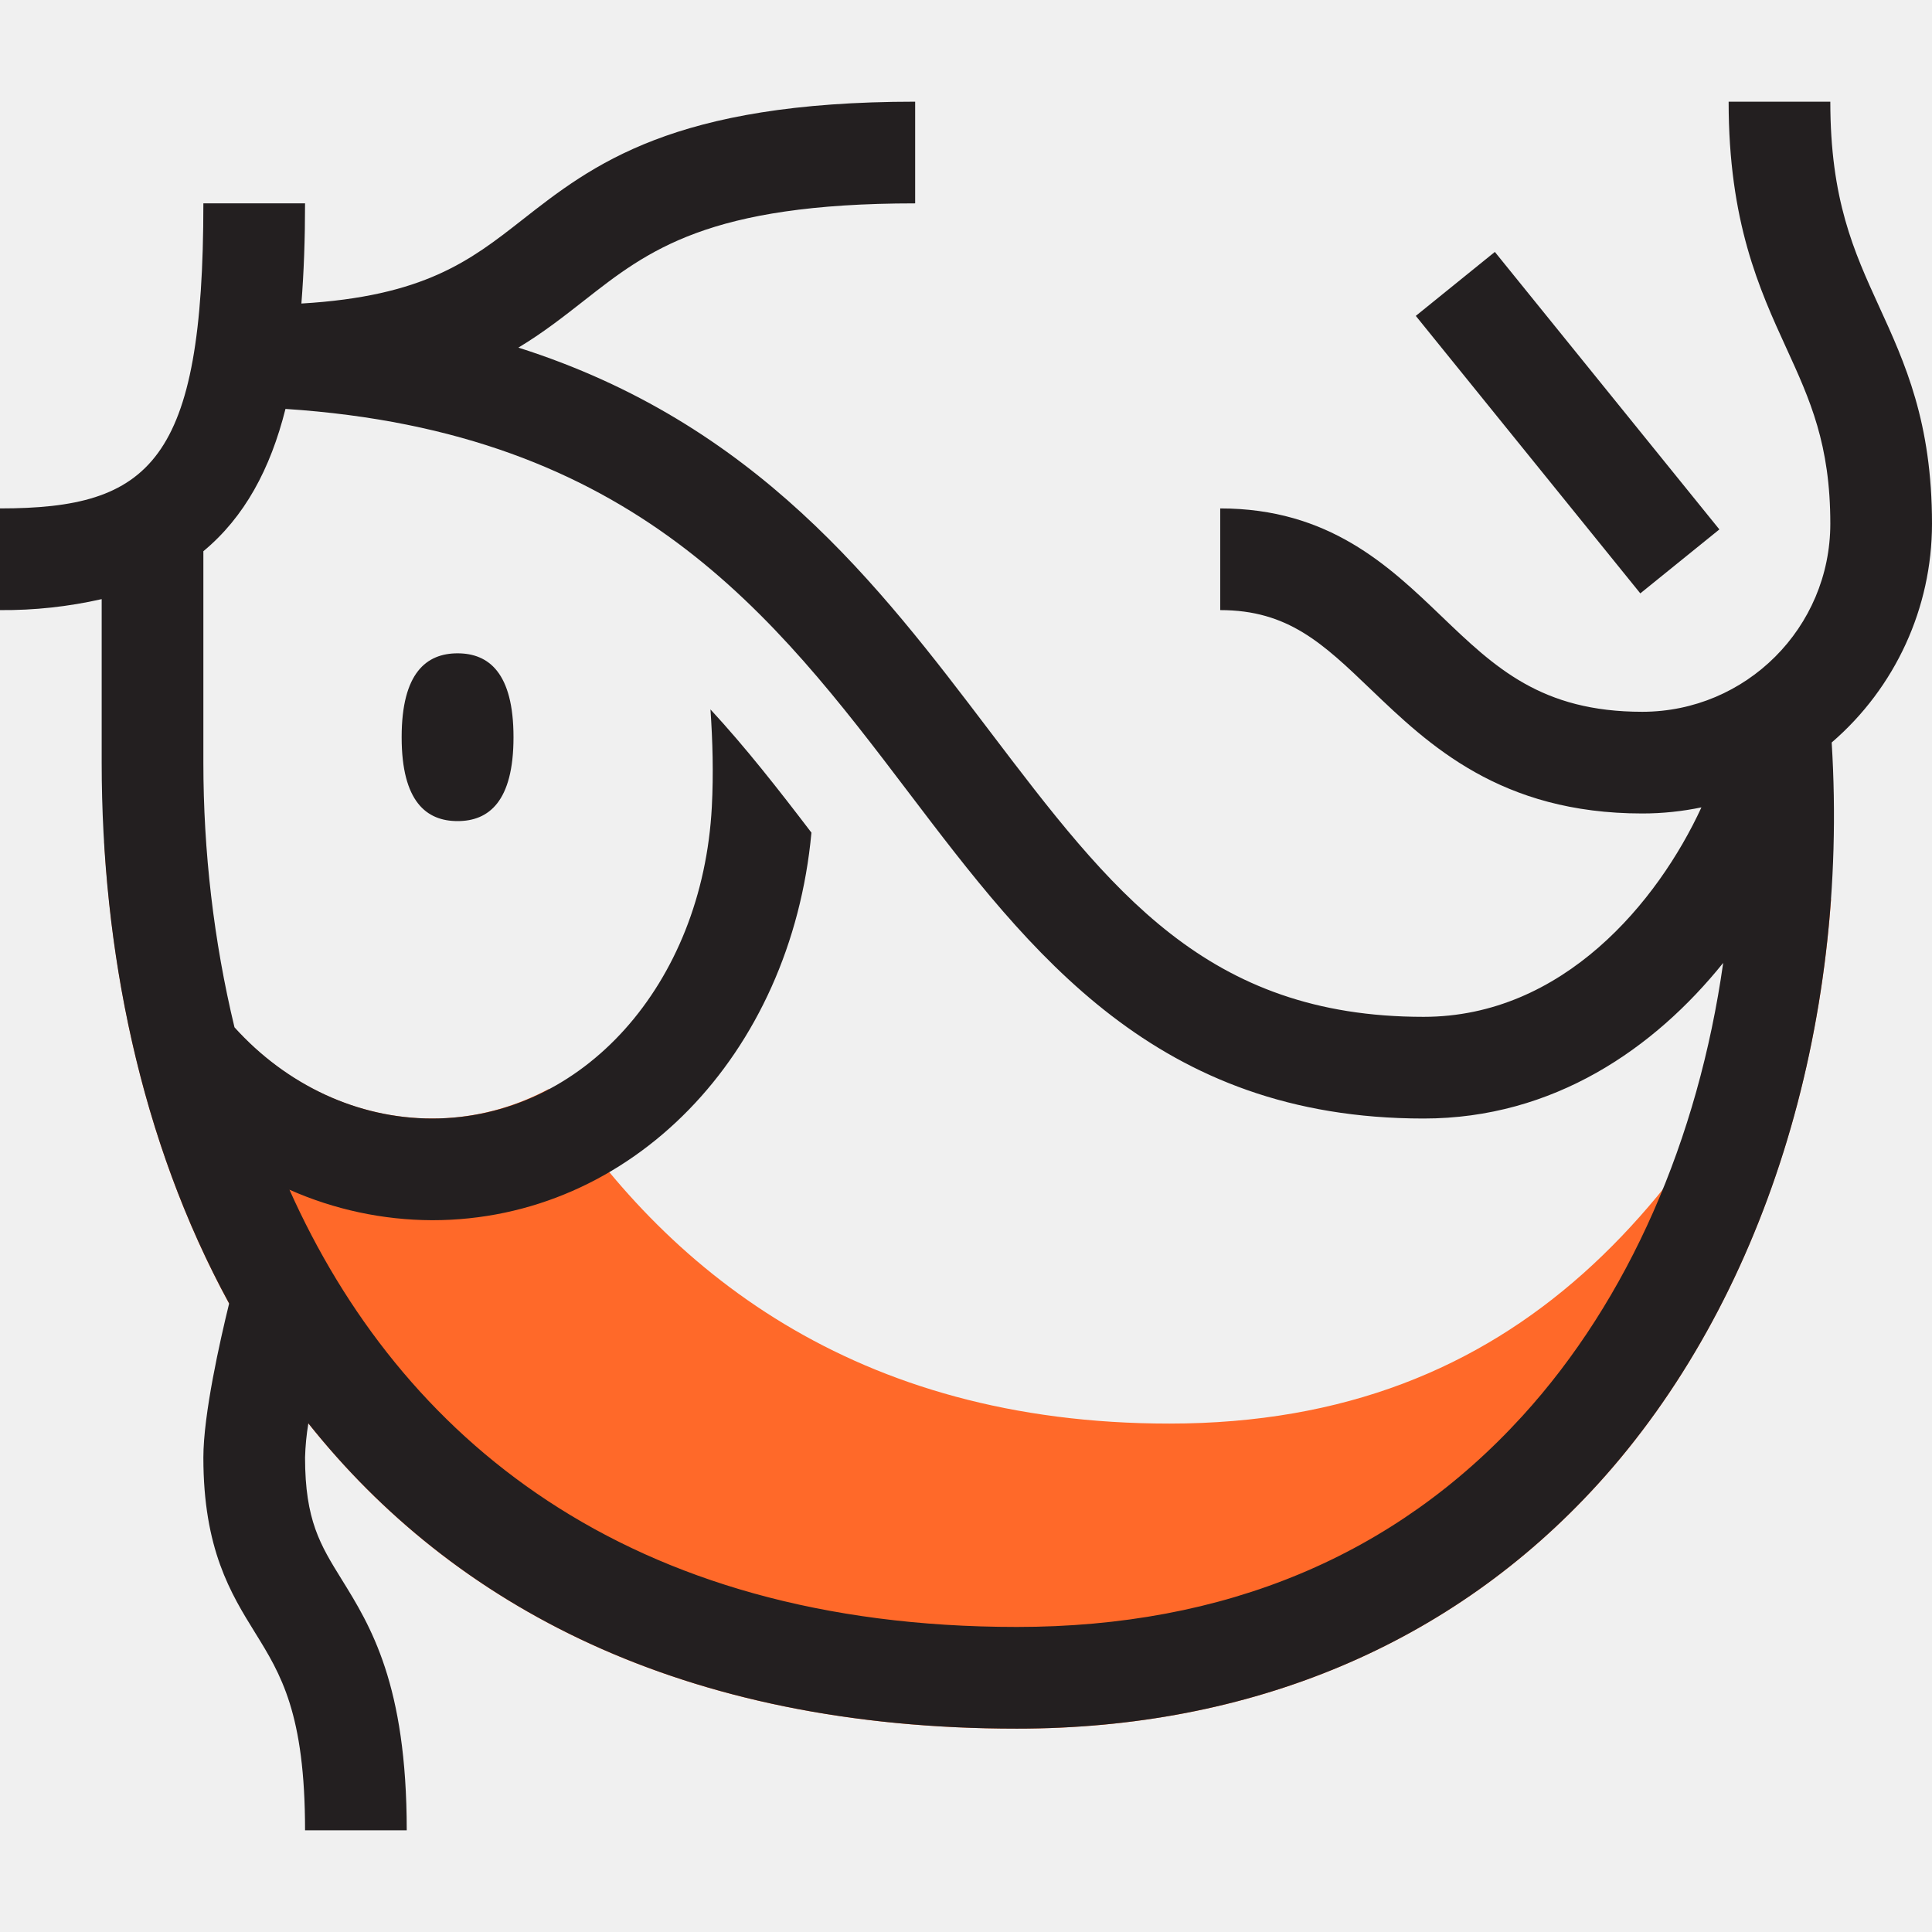
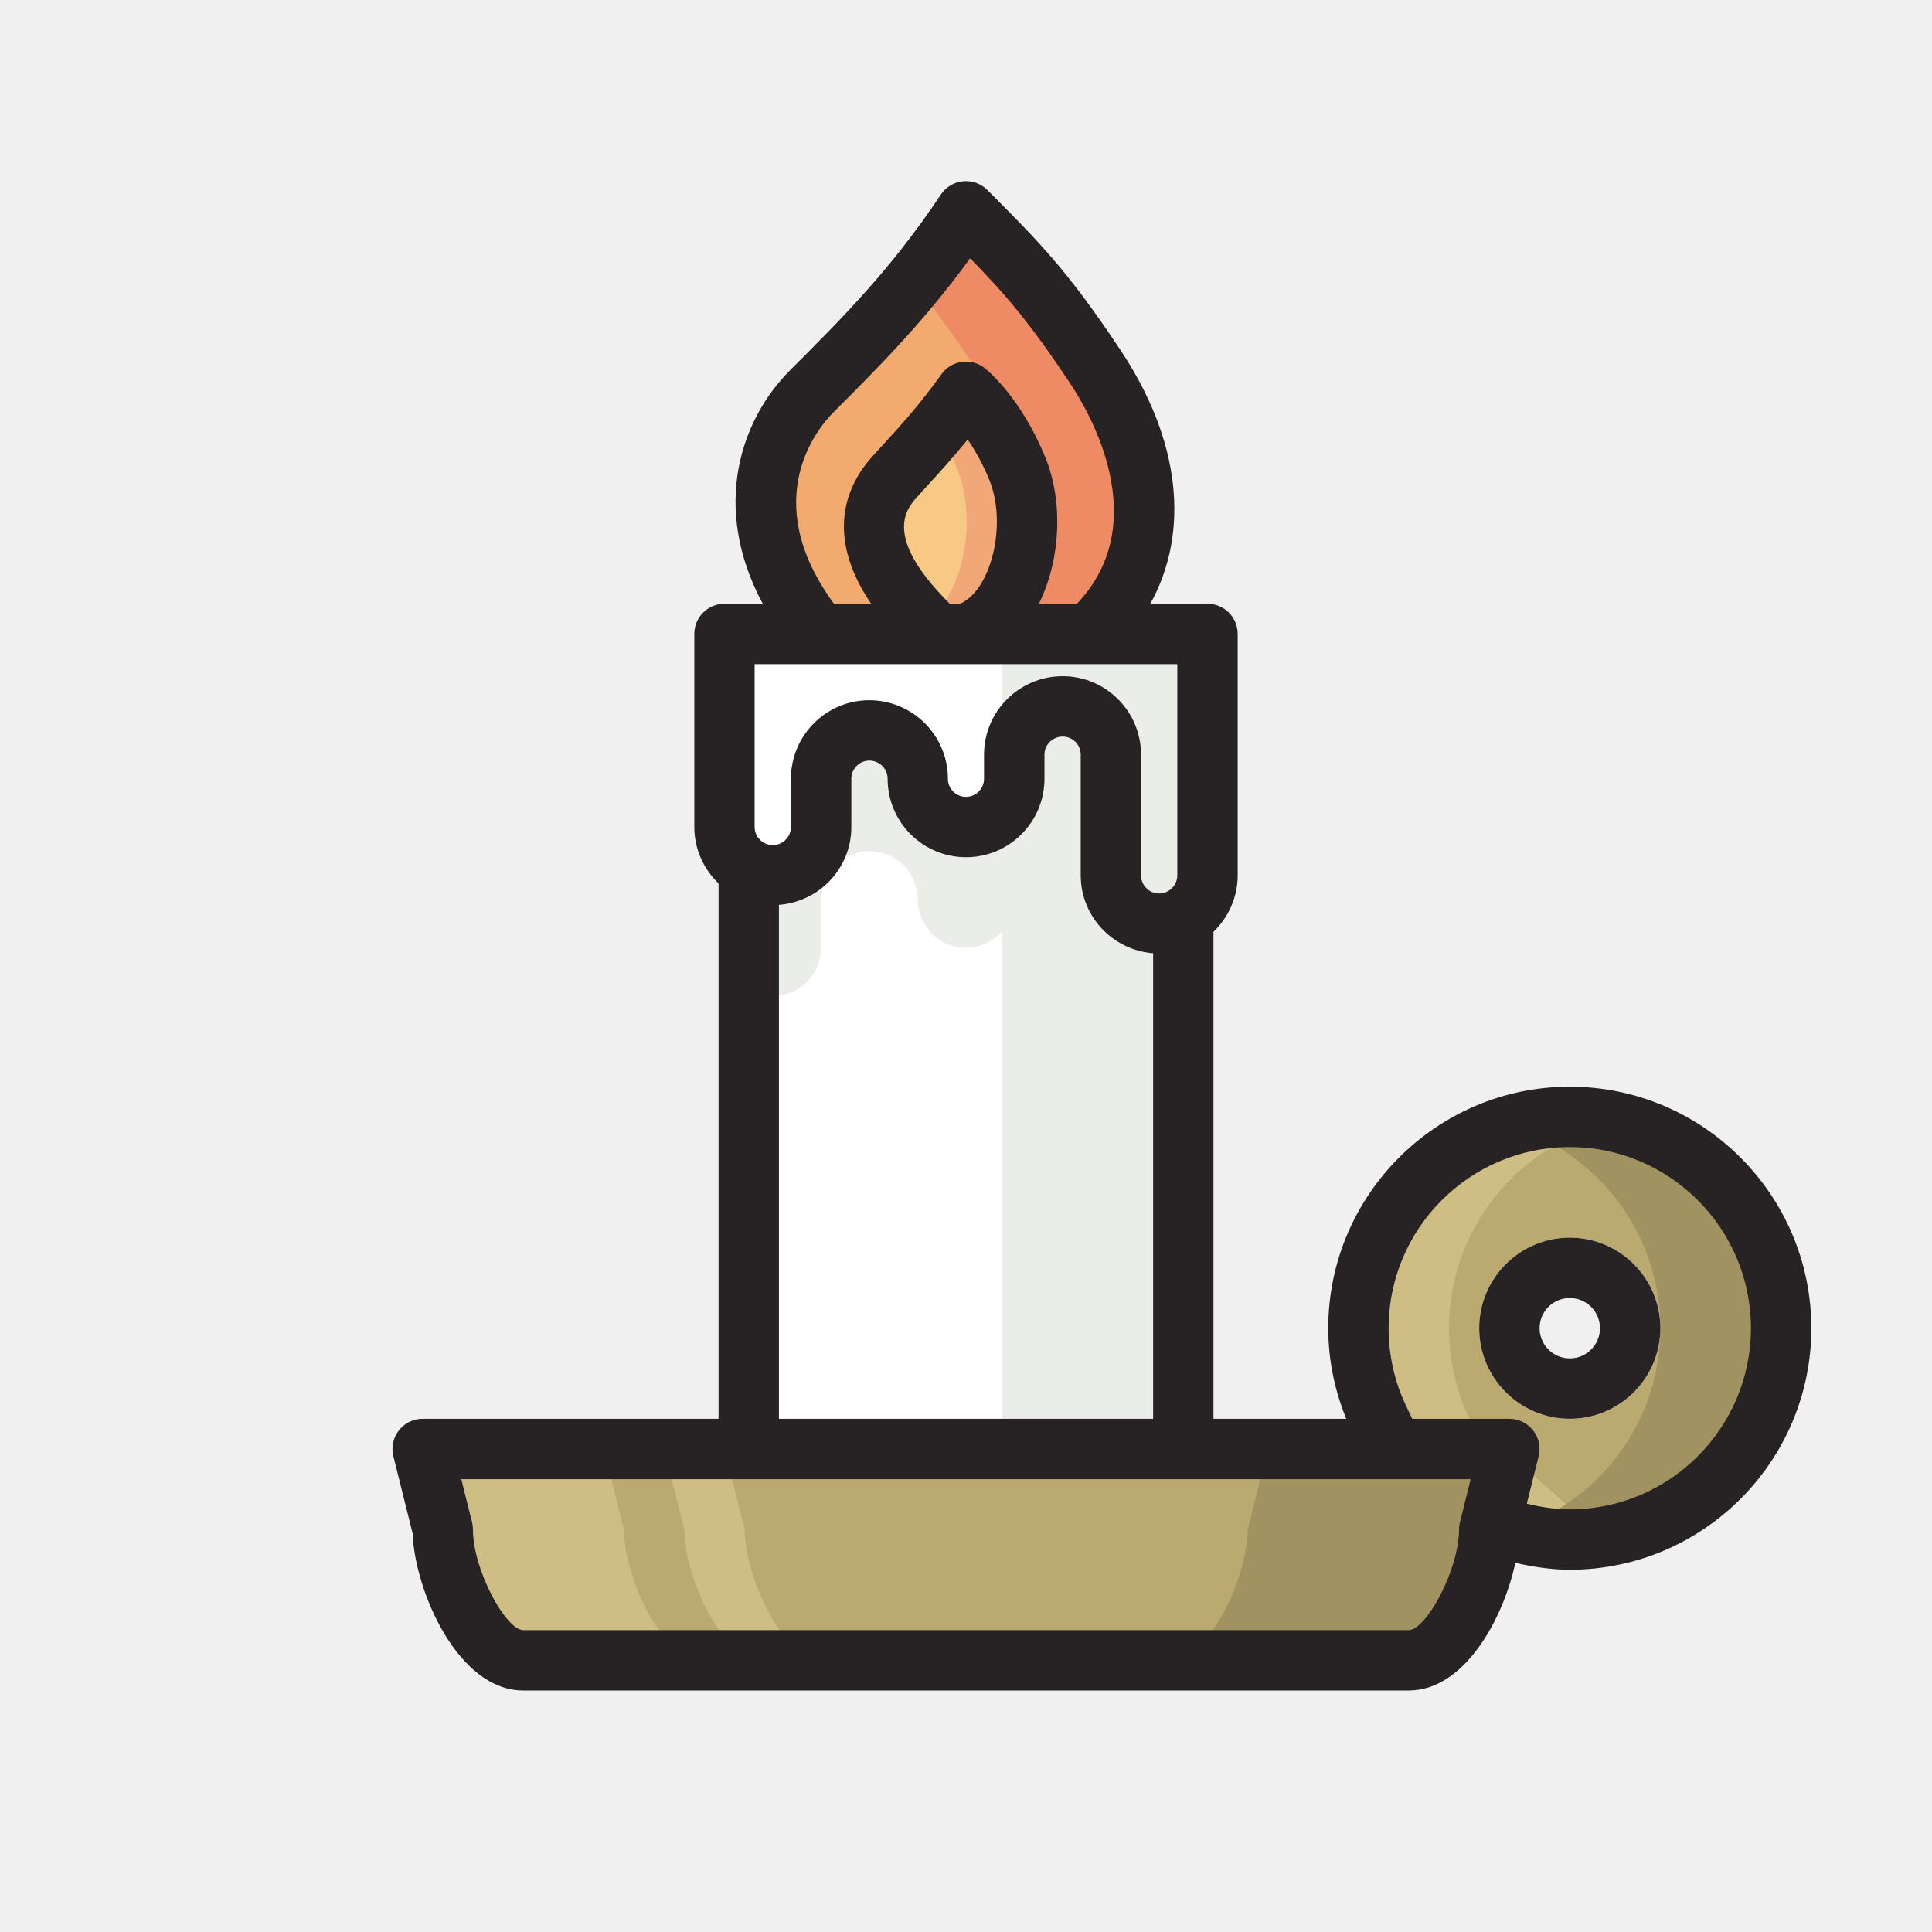
- <svg xmlns="http://www.w3.org/2000/svg" width="800px" height="800px" viewBox="0 0 1024 1024" class="icon" version="1.1" fill="#000000" transform="matrix(1, 0, 0, 1, 0, 0)rotate(0)">
+ <svg xmlns="http://www.w3.org/2000/svg" version="1.1" id="candle" width="256px" height="256px" viewBox="0 0 64 64" enable-background="new 0 0 64 64" xml:space="preserve" fill="#000000">
  <g id="SVGRepo_bgCarrier" stroke-width="0" />
  <g id="SVGRepo_tracerCarrier" stroke-linecap="round" stroke-linejoin="round" />
  <g id="SVGRepo_iconCarrier">
-     <path d="M619.789 754.526c-166.858 0-267.803-81.677-328.947-177.341-18.755 9.971-39.613 15.656-61.79 15.656-41.391 0-81.219-19.402-109.245-53.221-16.6-20.022-44.49-53.787-64.62-93.696C68.958 680.556 201.351 916.211 538.947 916.211c124.173 0 230.643-44.76 307.847-129.455 71.761-78.713 115.065-190.275 123.742-310.461C901.389 635.096 806.157 754.526 619.789 754.526z" fill="#ff6929" />
-     <path d="M272.168 390.737c0 34.25-13.231 44.463-29.642 44.463s-29.642-10.213-29.642-44.463c0-34.223 13.231-44.463 29.642-44.463s29.642 10.24 29.642 44.463z m698.664 2.803c9.351 150.797-36.029 296.664-124.066 393.216C769.59 871.451 663.121 916.211 538.947 916.211c-177.96 0-298.873-65.536-375.512-161.819a132.851 132.851 0 0 0-1.752 18.109c0 33.253 8.111 46.376 19.348 64.512C196.419 861.858 215.579 892.793 215.579 970.105H161.684c0-61.979-12.854-82.728-26.462-104.717C122.368 844.638 107.789 821.113 107.789 772.5c0-22.797 8.812-61.844 13.662-81.651C74.294 604.537 53.895 503.027 53.895 404.211v-86.663A234.658 234.658 0 0 1 0 323.368v-53.895c79.549 0 107.789-24.414 107.789-161.684h53.895c0 18.782-0.62 36.433-1.94 53.086 64.943-3.827 89.331-22.609 116.763-44.113C314.099 87.283 356.675 53.895 485.053 53.895v53.895c-109.784 0-141.581 24.953-175.266 51.362-10.914 8.542-21.935 17.219-35.032 25.088 125.898 39.99 190.868 125.629 249.883 203.372C588.854 472.145 639.515 538.947 754.526 538.947c74.024 0 124.254-61.117 147.267-111.023-10.105 2.102-20.588 3.234-31.313 3.234-75.264 0-113.287-36.433-143.845-65.698C701.144 341.019 682.685 323.368 646.737 323.368v-53.895c57.613 0 89.277 30.316 117.194 57.075C792.307 353.765 816.856 377.263 870.481 377.263A99.705 99.705 0 0 0 970.105 277.639c0-42.146-10.752-65.698-23.229-92.968C932.487 153.25 916.211 117.652 916.211 53.895h53.895c0 52.008 12.531 79.387 25.762 108.355C1009.718 192.485 1024 223.771 1024 277.639a153.061 153.061 0 0 1-53.167 115.901z m-57.506 116.817C876.948 555.601 823.592 592.842 754.526 592.842c-141.77 0-208.357-87.768-272.815-172.652-71.545-94.262-145.785-191.38-330.402-203.453-8.03 31.933-21.72 57.344-43.52 75.426V404.211c0 46.915 5.443 94.397 16.492 140.288C151.983 575.192 189.763 592.842 229.053 592.842c79.629 0 143.333-71.087 148.237-165.322 0.916-17.543 0.431-34.681-0.728-51.523 18.701 20.237 35.975 42.307 53.517 65.32C419.193 559.131 334.552 646.737 229.053 646.737a188.2 188.2 0 0 1-75.641-16.168C212.103 761.748 331.911 862.316 538.947 862.316c110.161 0 200.354-37.619 267.992-111.832 56.239-61.683 93.157-146.648 106.388-240.128z m-2.021-229.753l-119-147.079-41.903 33.9 119 147.079 41.903-33.9z" fill="#231F20" />
+     <path fill="#FFFFFF" d="M39.197,21H24.75H24v3.998v2.398c0,0.575,0.308,1.075,0.766,1.356L24.803,48h14.395V30.376 C39.676,30.1,40,29.588,40,28.994v-4.798V21H39.197z" />
+     <path fill="#EBEDE8" d="M24,29.428v1.969c0,0.882,0.717,1.598,1.604,1.598c0.88,0,1.598-0.716,1.598-1.598v-1.598 c0-0.146,0.026-0.286,0.063-0.421c-0.451,0.379-1.025,0.616-1.66,0.616C24.996,29.994,24.443,29.776,24,29.428z" />
+     <path fill="#EBEDE8" d="M39.197,34.376V48h-6V30.847c-0.293,0.334-0.718,0.55-1.197,0.55c-0.882,0-1.598-0.716-1.598-1.598 c0-0.887-0.716-1.603-1.604-1.603c-0.298,0-0.572,0.087-0.812,0.229c0.138-0.316,0.215-0.664,0.215-1.029v-1.598 c0-0.332,0.268-0.603,0.597-0.603c0.333,0,0.604,0.271,0.604,0.603c0,1.433,1.165,2.598,2.598,2.598 c0.434,0,0.837-0.117,1.197-0.306V21h6v10.462V34.376z" />
+     <path fill="#BBAA6F" d="M14.667,50.667L14.667,50.667c0,1.472,1.194,4.333,2.667,4.333h29.332c1.473,0,2.666-2.861,2.666-4.333l0,0 L49.999,48H14.001L14.667,50.667z" />
+     <path fill="#CFBE83" d="M24.667,50.667L24.001,48h-2l0.666,2.667c0,1.472,1.194,4.333,2.667,4.333h2 C25.861,55,24.667,52.139,24.667,50.667z" />
+     <path fill="#CFBE83" d="M20.667,50.667L20.001,48h-6l0.666,2.667c0,1.472,1.194,4.333,2.667,4.333h6 C21.861,55,20.667,52.139,20.667,50.667z" />
+     <path fill="#BBAA6F" d="M52.001,36.998c-3.866,0.001-7,3.135-7.001,7.001c0.001,1.074,0.242,2.092,0.675,3.002l4.133,3.648 c0.689,0.227,1.427,0.35,2.193,0.351c3.866-0.001,7-3.135,7.001-7.001C59.001,40.133,55.867,36.999,52.001,36.998z M52.001,46.999 c-1.654,0-3-1.346-3-3s1.346-3,3-3s3,1.346,3,3S53.655,46.999,52.001,46.999z" />
+     <path fill="#CFBE83" d="M52.808,50.649l-4.133-3.648c-0.433-0.91-0.674-1.928-0.675-3.002c0.001-3.351,2.356-6.147,5.501-6.836 c-0.483-0.105-0.984-0.165-1.5-0.165c-3.866,0.001-7,3.135-7.001,7.001c0.001,1.074,0.242,2.092,0.675,3.002l4.133,3.648 c0.689,0.227,1.427,0.35,2.193,0.351c0.527,0,1.039-0.063,1.532-0.174C53.289,50.773,53.042,50.727,52.808,50.649z" />
+     <path fill="#A19361" d="M52.001,36.998c-0.695,0-1.366,0.105-2,0.294c2.891,0.861,5,3.536,5.001,6.707 c-0.001,3.164-2.101,5.835-4.982,6.702c0.63,0.186,1.291,0.298,1.981,0.299c3.866-0.001,7-3.135,7.001-7.001 C59.001,40.133,55.867,36.999,52.001,36.998z" />
+     <path fill="#A19361" d="M41.999,48l-0.667,2.667c0,1.472-1.193,4.333-2.666,4.333h8c1.473,0,2.666-2.861,2.666-4.333L49.999,48 H41.999z" />
+     <path fill="#F3AA6F" d="M26.875,20.668c-2.563-3.418-1.349-6.338,0-7.69C28.581,11.272,30.294,9.563,32,7 c1.706,1.709,2.563,2.563,4.269,5.125c1.713,2.563,2.544,6,0.15,8.543H26.875z" />
+     <path fill="#EE8B65" d="M36.269,12.125C34.563,9.563,33.706,8.709,32,7c-0.586,0.881-1.174,1.656-1.761,2.369 c0.606,0.719,1.223,1.544,2.029,2.756c1.713,2.563,2.544,6,0.15,8.543h4C38.813,18.125,37.981,14.688,36.269,12.125z" />
+     <path fill="#F8C885" d="M30.719,20.668c-1.713-1.71-2.385-3.387-1.125-4.824C30.185,15.169,31,14.375,32,12.978 c0,0,0.99,0.796,1.706,2.563C34.5,17.5,33.75,20.469,32,21L30.719,20.668z" />
+     <path fill="#F2A779" d="M33.706,15.541C32.99,13.774,32,12.978,32,12.978c-0.351,0.489-0.669,0.885-0.972,1.248 c0.229,0.358,0.465,0.789,0.678,1.315c0.681,1.68,0.224,4.098-1.022,5.089c0.013,0.013,0.022,0.025,0.035,0.038L32,21 C33.75,20.469,34.5,17.5,33.706,15.541z" />
+     <path fill="#272223" d="M52.001,46.999c-1.654,0-3-1.346-3-3s1.346-3,3-3s3,1.346,3,3S53.655,46.999,52.001,46.999z M52.001,42.999 c-0.552,0-1,0.448-1,1s0.448,1,1,1s1-0.448,1-1S52.553,42.999,52.001,42.999z" />
+     <path fill="#272223" d="M52.001,35.998c-4.411,0.001-8,3.59-8.001,8.002c0.001,1.044,0.209,2.048,0.596,3h-4.398V30.866 C40.69,30.393,41,29.73,41,28.994V21c0-0.553-0.447-1-1-1h-1.893c1.321-2.394,1.001-5.427-1.007-8.429 c-1.75-2.629-2.678-3.559-4.393-5.277c-0.211-0.212-0.499-0.318-0.807-0.289c-0.298,0.029-0.567,0.191-0.733,0.441 c-1.645,2.47-3.265,4.09-5.001,5.826c-1.596,1.599-2.639,4.482-0.899,7.728H24c-0.553,0-1,0.447-1,1v6.396 c0,0.734,0.31,1.396,0.803,1.868V47h-9.802c-0.308,0-0.599,0.142-0.788,0.385c-0.189,0.242-0.257,0.559-0.182,0.857l0.639,2.558 c0.065,1.862,1.479,5.2,3.665,5.2h29.332c1.842,0,3.131-2.369,3.531-4.23c0.591,0.137,1.19,0.229,1.804,0.23 c4.411-0.001,8-3.59,8.001-8.001C60.001,39.588,56.412,35.999,52.001,35.998z M27.603,13.665c1.482-1.483,3.009-3.009,4.533-5.109 c1.154,1.178,1.953,2.099,3.302,4.125c0.694,1.039,2.764,4.635,0.253,7.302c-0.005,0.005-0.006,0.013-0.011,0.018h-1.271 c0.01-0.021,0.024-0.037,0.034-0.059c0.699-1.463,0.773-3.337,0.19-4.776c-0.791-1.951-1.884-2.868-2.006-2.966 c-0.215-0.172-0.491-0.25-0.763-0.211c-0.272,0.037-0.518,0.185-0.678,0.409c-0.727,1.016-1.361,1.708-1.871,2.265 c-0.171,0.186-0.329,0.359-0.474,0.524c-0.738,0.842-1.563,2.491,0.019,4.815h-1.232C25.07,16.519,27.139,14.13,27.603,13.665z M31.458,20c-0.012-0.013-0.021-0.027-0.033-0.04c-2.191-2.188-1.383-3.11-1.079-3.457c0.136-0.155,0.284-0.316,0.443-0.491 c0.364-0.397,0.787-0.859,1.265-1.452c0.235,0.34,0.496,0.79,0.726,1.356c0.37,0.914,0.312,2.214-0.142,3.163 c-0.224,0.47-0.52,0.786-0.838,0.921H31.458z M25,22h14v6.994c0,0.333-0.271,0.604-0.604,0.604c-0.329,0-0.598-0.271-0.598-0.604 v-3.996c0-1.433-1.165-2.598-2.597-2.598c-1.436,0-2.604,1.165-2.604,2.598v0.801c0,0.329-0.269,0.598-0.598,0.598 s-0.598-0.269-0.598-0.598c0-1.435-1.168-2.603-2.604-2.603c-1.432,0-2.597,1.168-2.597,2.603v1.598 c0,0.329-0.269,0.598-0.598,0.598c-0.333,0-0.604-0.269-0.604-0.598V22z M25.803,29.975c1.339-0.104,2.399-1.213,2.399-2.578v-1.598 c0-0.332,0.268-0.603,0.597-0.603c0.333,0,0.604,0.271,0.604,0.603c0,1.433,1.165,2.598,2.598,2.598s2.598-1.165,2.598-2.598v-0.801 c0-0.329,0.271-0.598,0.604-0.598c0.329,0,0.597,0.269,0.597,0.598v3.996c0,1.367,1.061,2.479,2.399,2.583V47H25.803V29.975z M48.362,50.425c-0.021,0.079-0.03,0.16-0.03,0.242c0,1.341-1.093,3.333-1.666,3.333H17.334c-0.574,0-1.667-1.992-1.667-3.333 c0-0.082-0.01-0.163-0.03-0.242L15.281,49h33.437L48.362,50.425z M52.002,50c-0.485-0.001-0.96-0.076-1.425-0.189l0.392-1.568 c0.075-0.298,0.008-0.615-0.182-0.857C50.598,47.142,50.307,47,49.999,47h-3.218l-0.203-0.429C46.195,45.767,46.001,44.9,46,43.999 c0.001-3.308,2.693-6,6.001-6.001c3.308,0.001,6,2.693,6.001,6.001C58.001,47.307,55.309,49.999,52.002,50z" />
  </g>
</svg>
